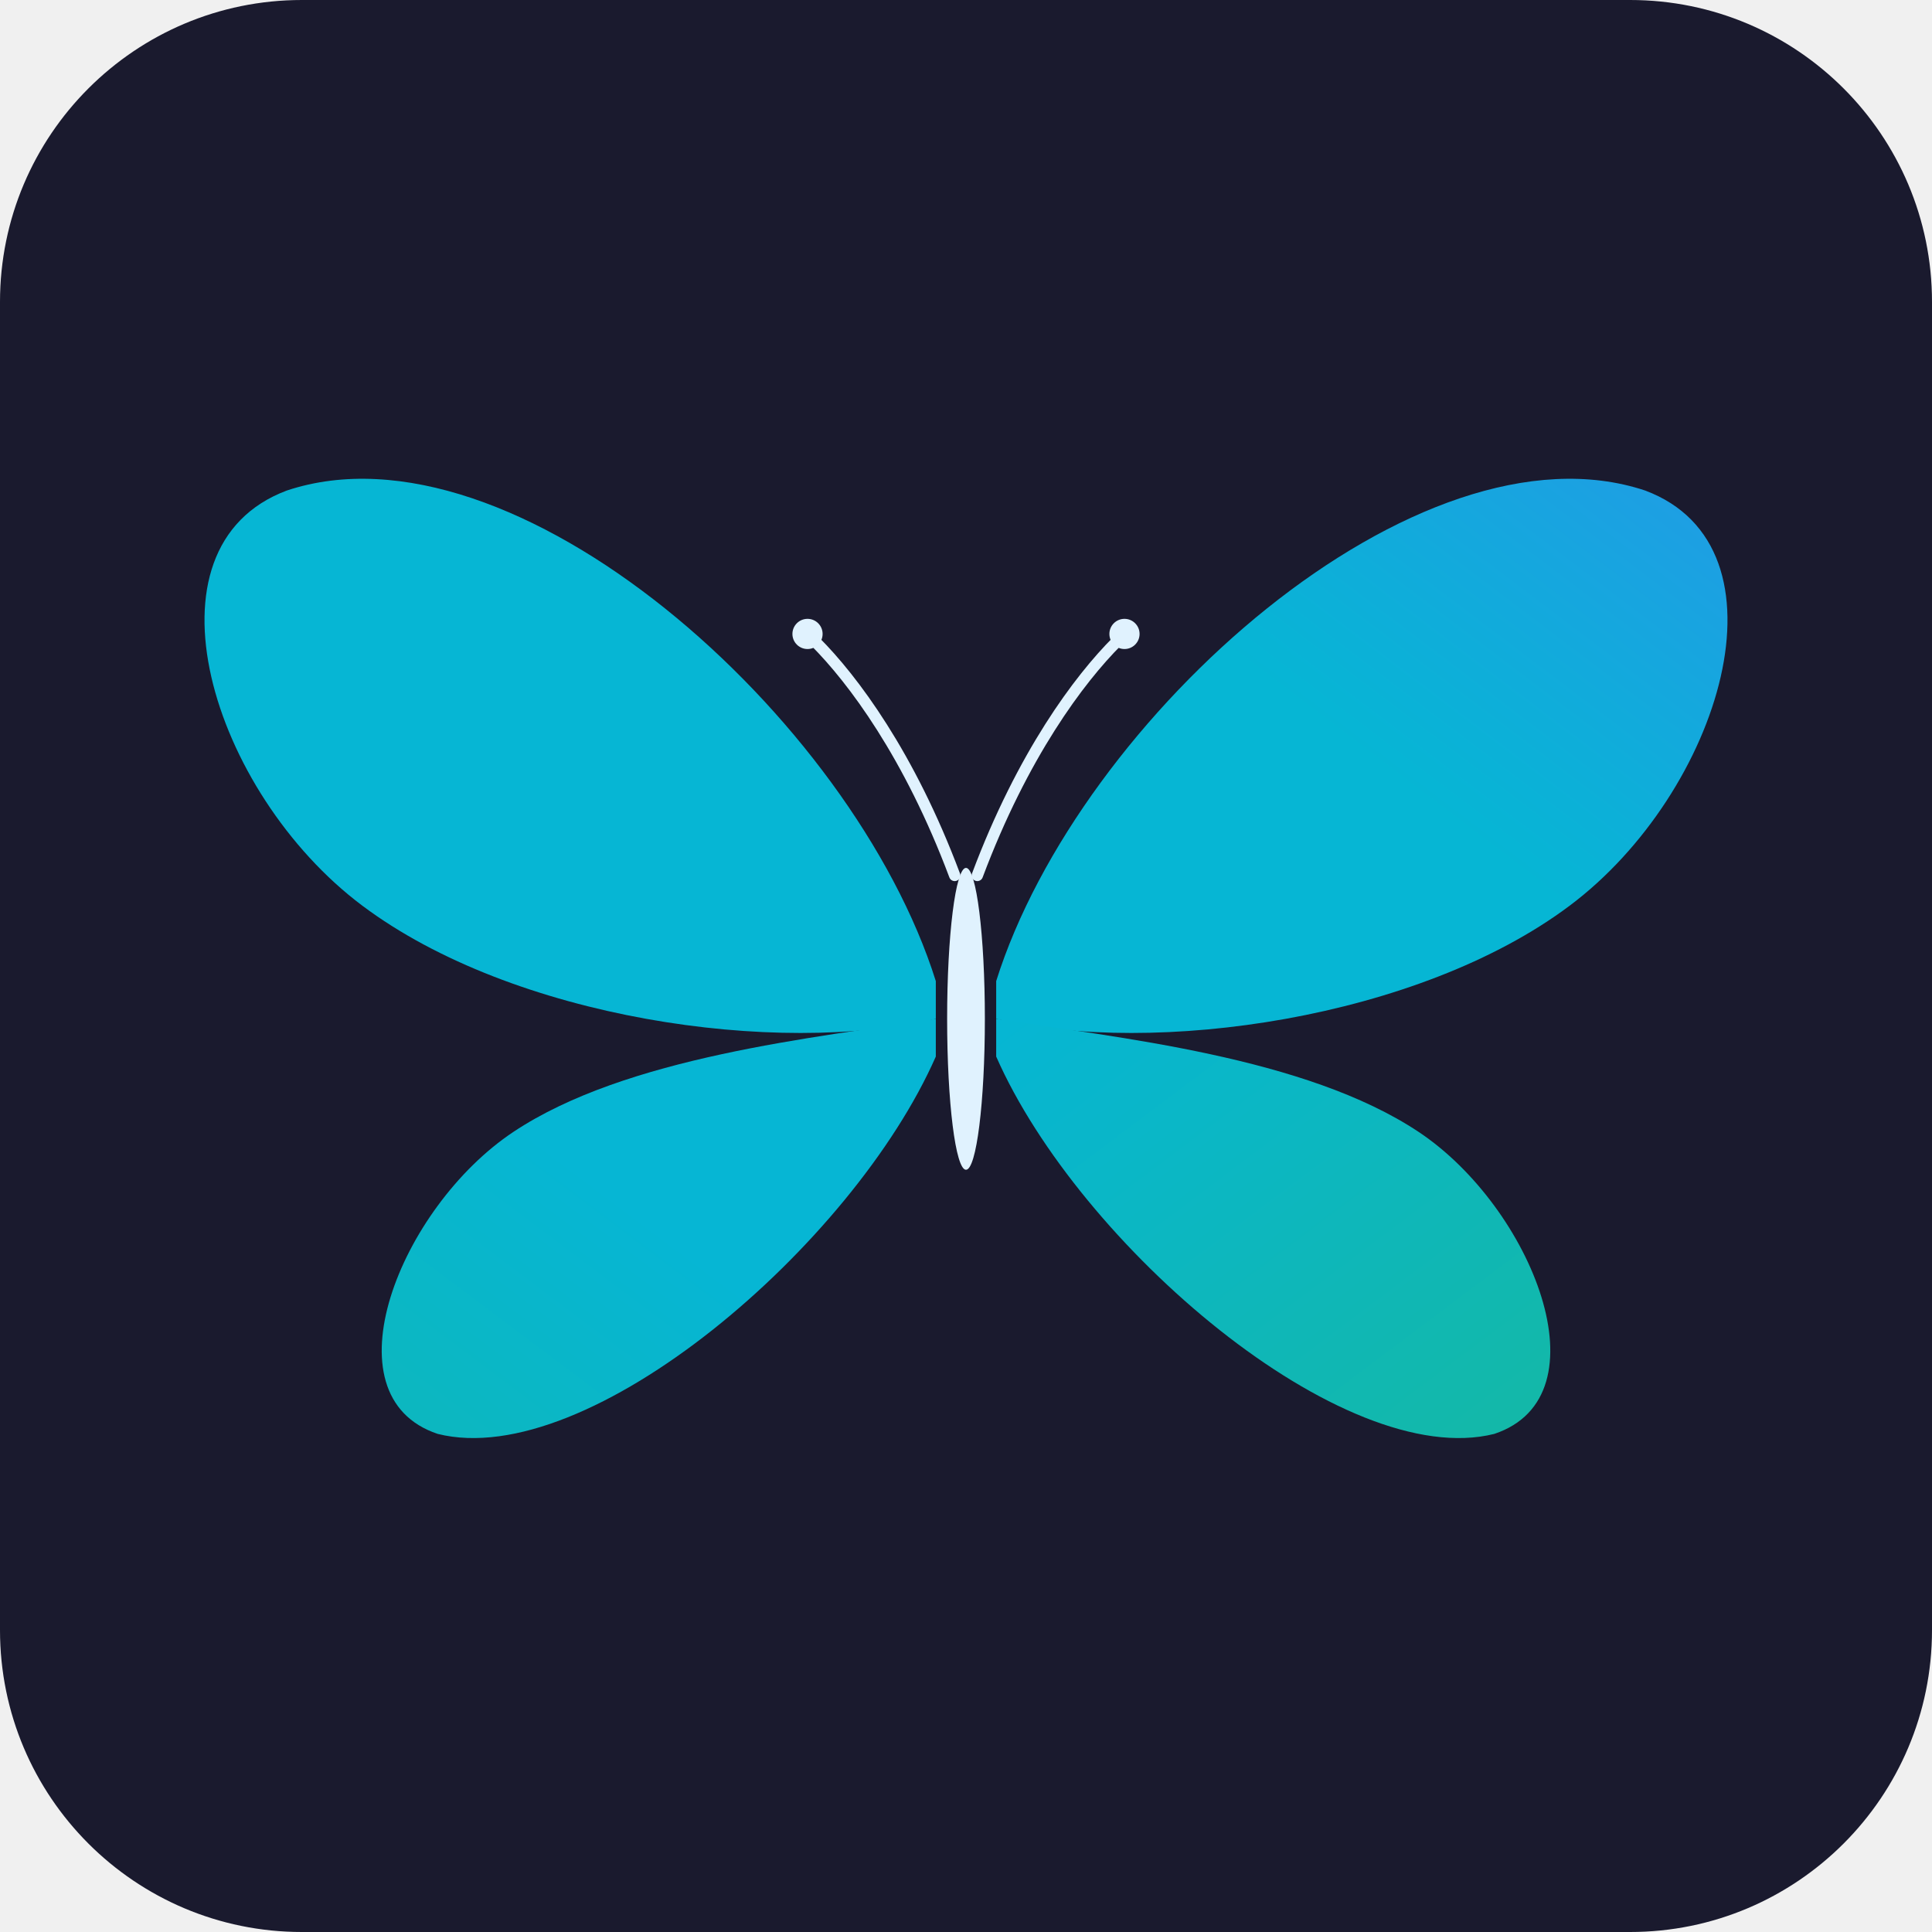
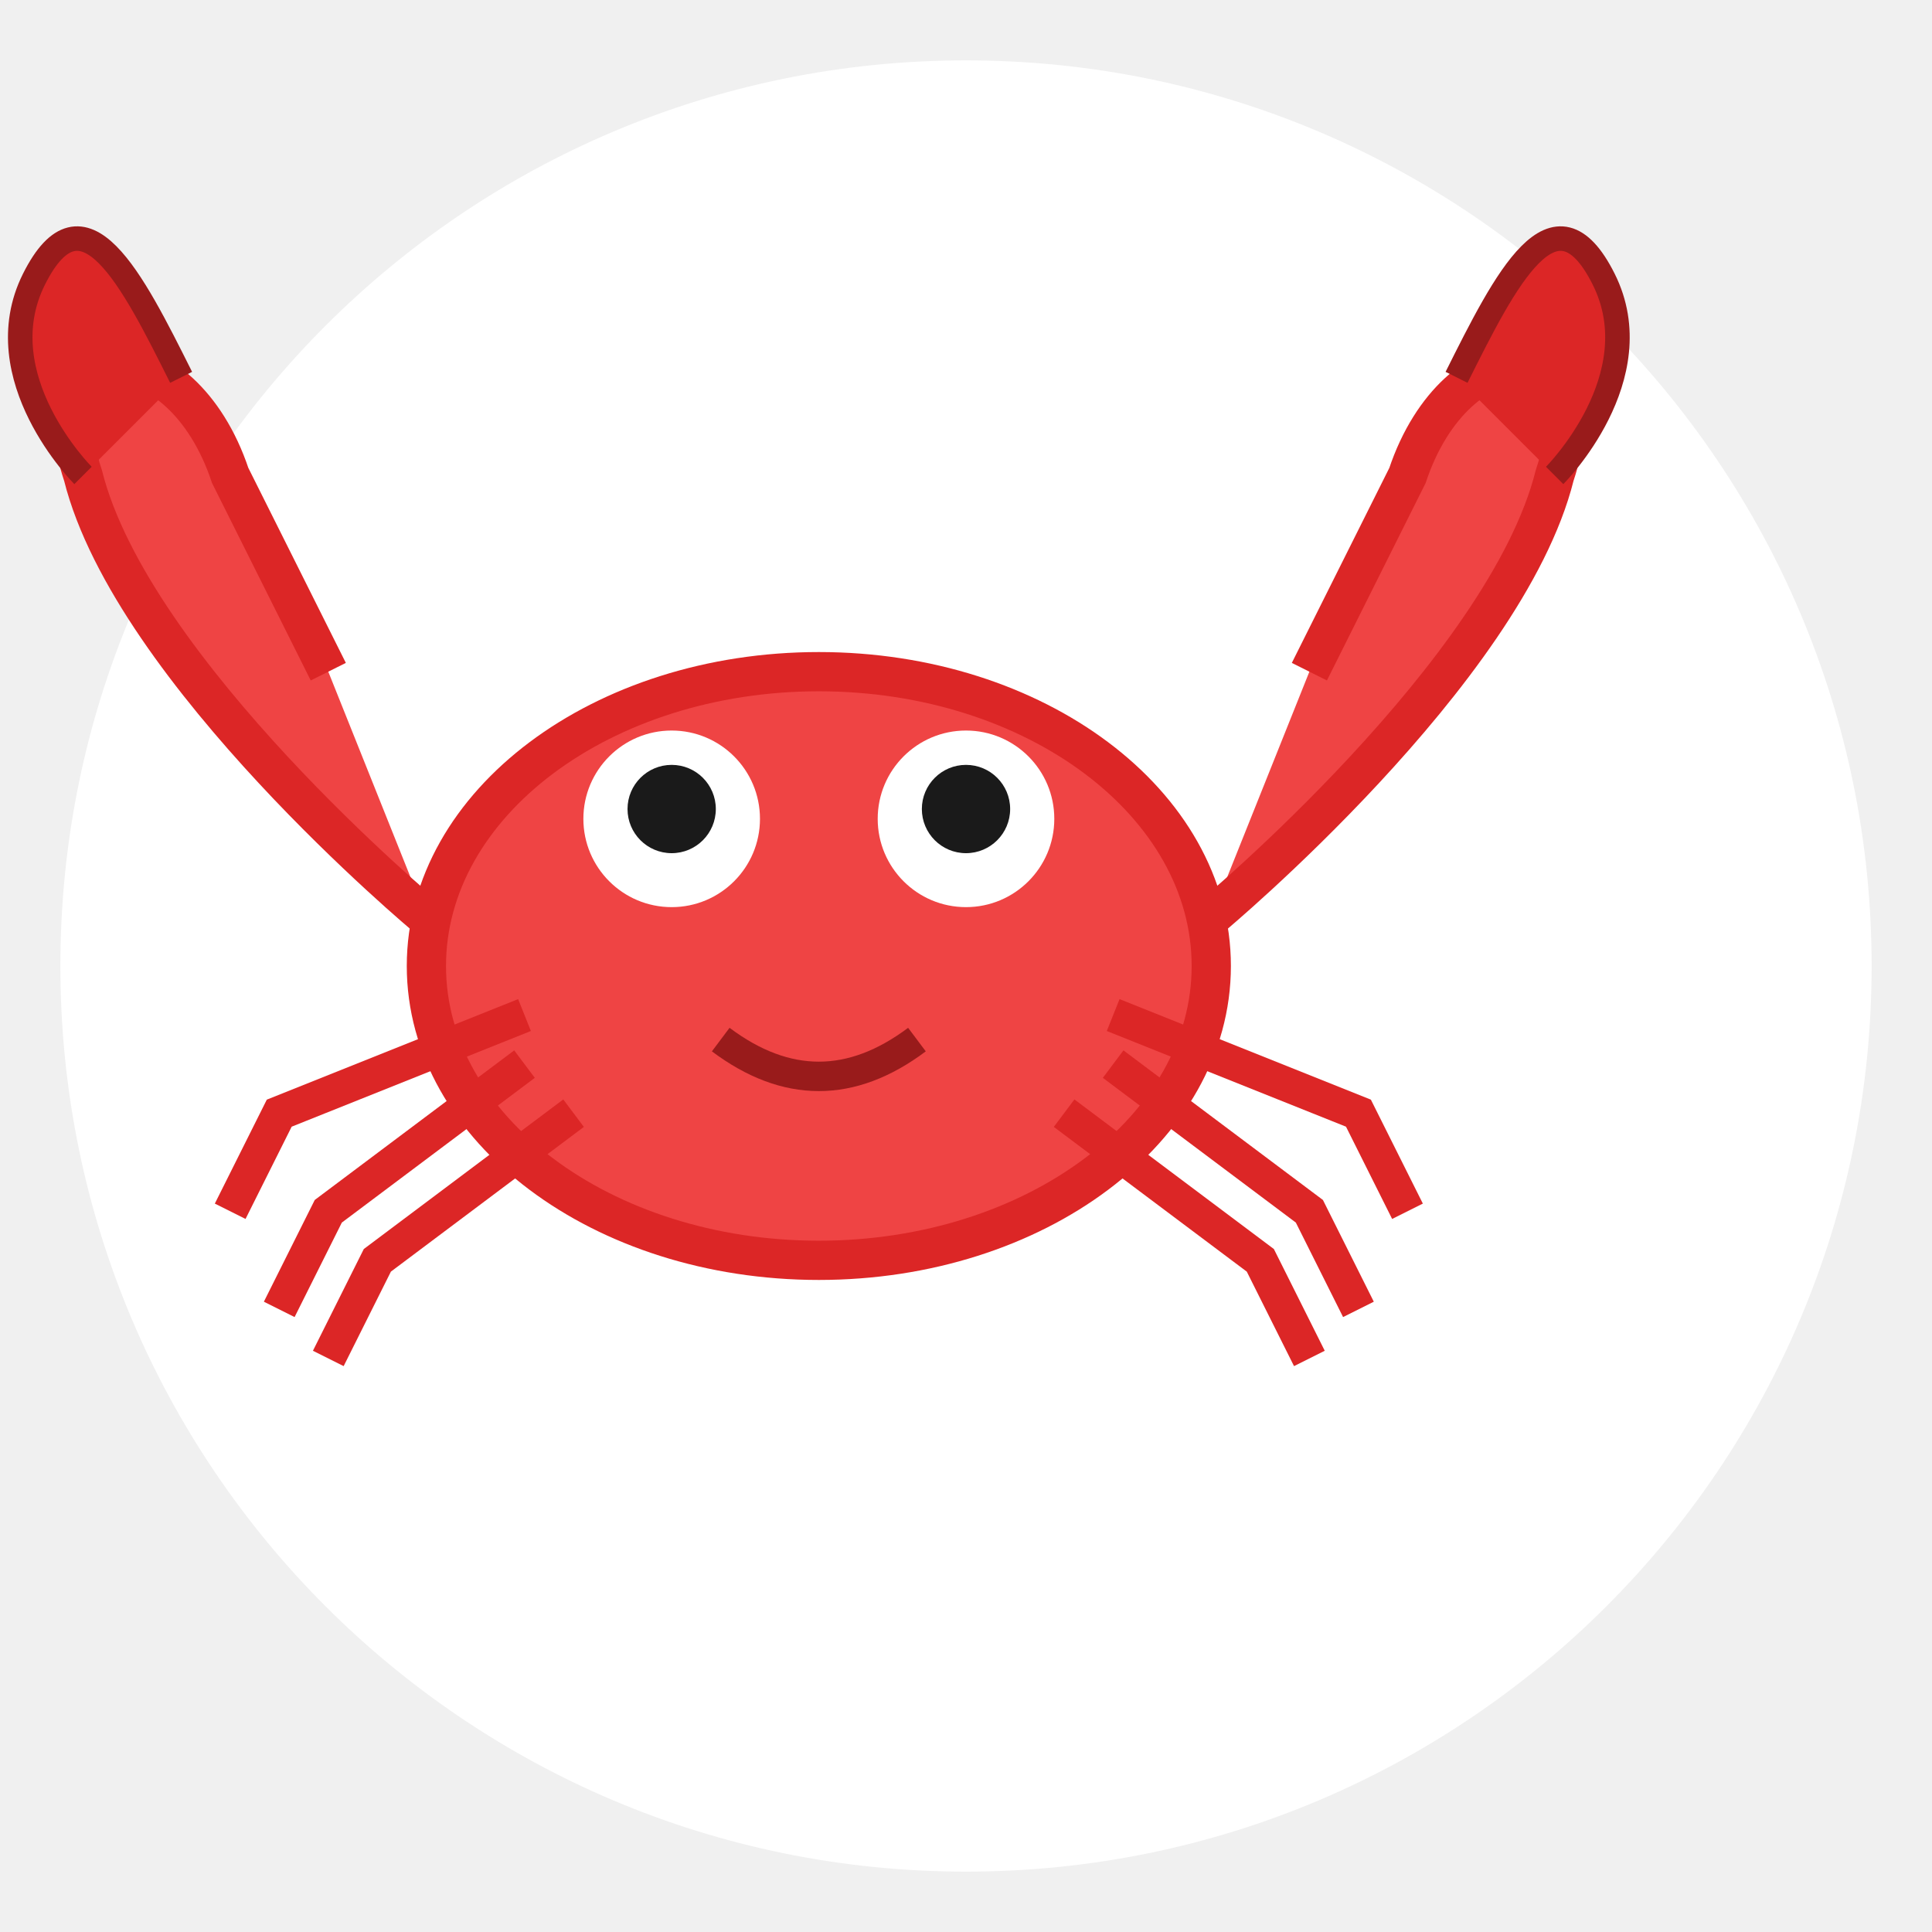
<svg xmlns="http://www.w3.org/2000/svg" viewBox="0 0 512 512" fill="none">
-   <rect width="512" height="512" rx="80" fill="#1a1a2e" />
-   <g transform="translate(256,270)">
-     <path d="M-8,-10 C-30,-80 -120,-160 -180,-140 C-220,-125 -200,-60 -160,-30 C-120,0 -50,10 -8,0 Z" fill="url(#grad1)" />
-     <path d="M-8,10 C-30,60 -100,120 -140,110 C-170,100 -150,50 -120,30 C-90,10 -40,5 -8,0 Z" fill="url(#grad2)" />
-     <path d="M8,-10 C30,-80 120,-160 180,-140 C220,-125 200,-60 160,-30 C120,0 50,10 8,0 Z" fill="url(#grad1r)" />
-     <path d="M8,10 C30,60 100,120 140,110 C170,100 150,50 120,30 C90,10 40,5 8,0 Z" fill="url(#grad2r)" />
-     <ellipse cx="0" cy="0" rx="5" ry="40" fill="#e0f2fe" />
-     <path d="M-3,-38 C-15,-70 -30,-90 -40,-100" stroke="#e0f2fe" stroke-width="3" fill="none" stroke-linecap="round" />
-     <path d="M3,-38 C15,-70 30,-90 40,-100" stroke="#e0f2fe" stroke-width="3" fill="none" stroke-linecap="round" />
-     <circle cx="-42" cy="-102" r="4" fill="#e0f2fe" />
-     <circle cx="42" cy="-102" r="4" fill="#e0f2fe" />
+   <circle cx="256" cy="256" r="240" fill="white" />
+   <g transform="translate(48,48) scale(13)">
+     <ellipse cx="13" cy="16" rx="8" ry="6" fill="#EF4444" stroke="#DC2626" stroke-width="0.8" />
+     <circle cx="10" cy="13" r="1.8" fill="white" />
+     <circle cx="16" cy="13" r="1.8" fill="white" />
+     <circle cx="10" cy="12.8" r="0.9" fill="#1a1a1a" />
+     <circle cx="16" cy="12.8" r="0.9" fill="#1a1a1a" />
+     <path d="M11 17.5 Q13 19, 15 17.5" stroke="#991B1B" stroke-width="0.6" fill="none" />
+     <path d="M5 15 C5 15, -1 10, -2 6 C-3 3, 0 3, 1 6 L3 10" fill="#EF4444" stroke="#DC2626" stroke-width="0.8" />
+     <path d="M-2 6 C-2 6, -4 4, -3 2 C-2 0, -1 2, 0 4" fill="#DC2626" stroke="#991B1B" stroke-width="0.5" />
+     <path d="M21 15 C21 15, 27 10, 28 6 C29 3, 26 3, 25 6 L23 10" fill="#EF4444" stroke="#DC2626" stroke-width="0.8" />
+     <path d="M28 6 C28 6, 30 4, 29 2 C28 0, 27 2, 26 4" fill="#DC2626" stroke="#991B1B" stroke-width="0.5" />
+     <path d="M7 17 L2 19 L1 21" stroke="#DC2626" stroke-width="0.7" fill="none" />
+     <path d="M7 18 L3 21 L2 23" stroke="#DC2626" stroke-width="0.7" fill="none" />
+     <path d="M8 19 L4 22 L3 24" stroke="#DC2626" stroke-width="0.7" fill="none" />
+     <path d="M19 17 L24 19 L25 21" stroke="#DC2626" stroke-width="0.7" fill="none" />
+     <path d="M19 18 L23 21 L24 23" stroke="#DC2626" stroke-width="0.7" fill="none" />
+     <path d="M18 19 L22 22 L23 24" stroke="#DC2626" stroke-width="0.7" fill="none" />
  </g>
-   <defs>
-     <linearGradient id="grad1" x1="0" y1="0" x2="-1" y2="-1">
-       <stop offset="0%" stop-color="#06b6d4" />
-       <stop offset="100%" stop-color="#3b82f6" />
-     </linearGradient>
-     <linearGradient id="grad1r" x1="0" y1="0" x2="1" y2="-1">
-       <stop offset="0%" stop-color="#06b6d4" />
-       <stop offset="100%" stop-color="#3b82f6" />
-     </linearGradient>
-     <linearGradient id="grad2" x1="0" y1="0" x2="-1" y2="1">
-       <stop offset="0%" stop-color="#06b6d4" />
-       <stop offset="100%" stop-color="#14b8a6" />
-     </linearGradient>
-     <linearGradient id="grad2r" x1="0" y1="0" x2="1" y2="1">
-       <stop offset="0%" stop-color="#06b6d4" />
-       <stop offset="100%" stop-color="#14b8a6" />
-     </linearGradient>
-   </defs>
</svg>
